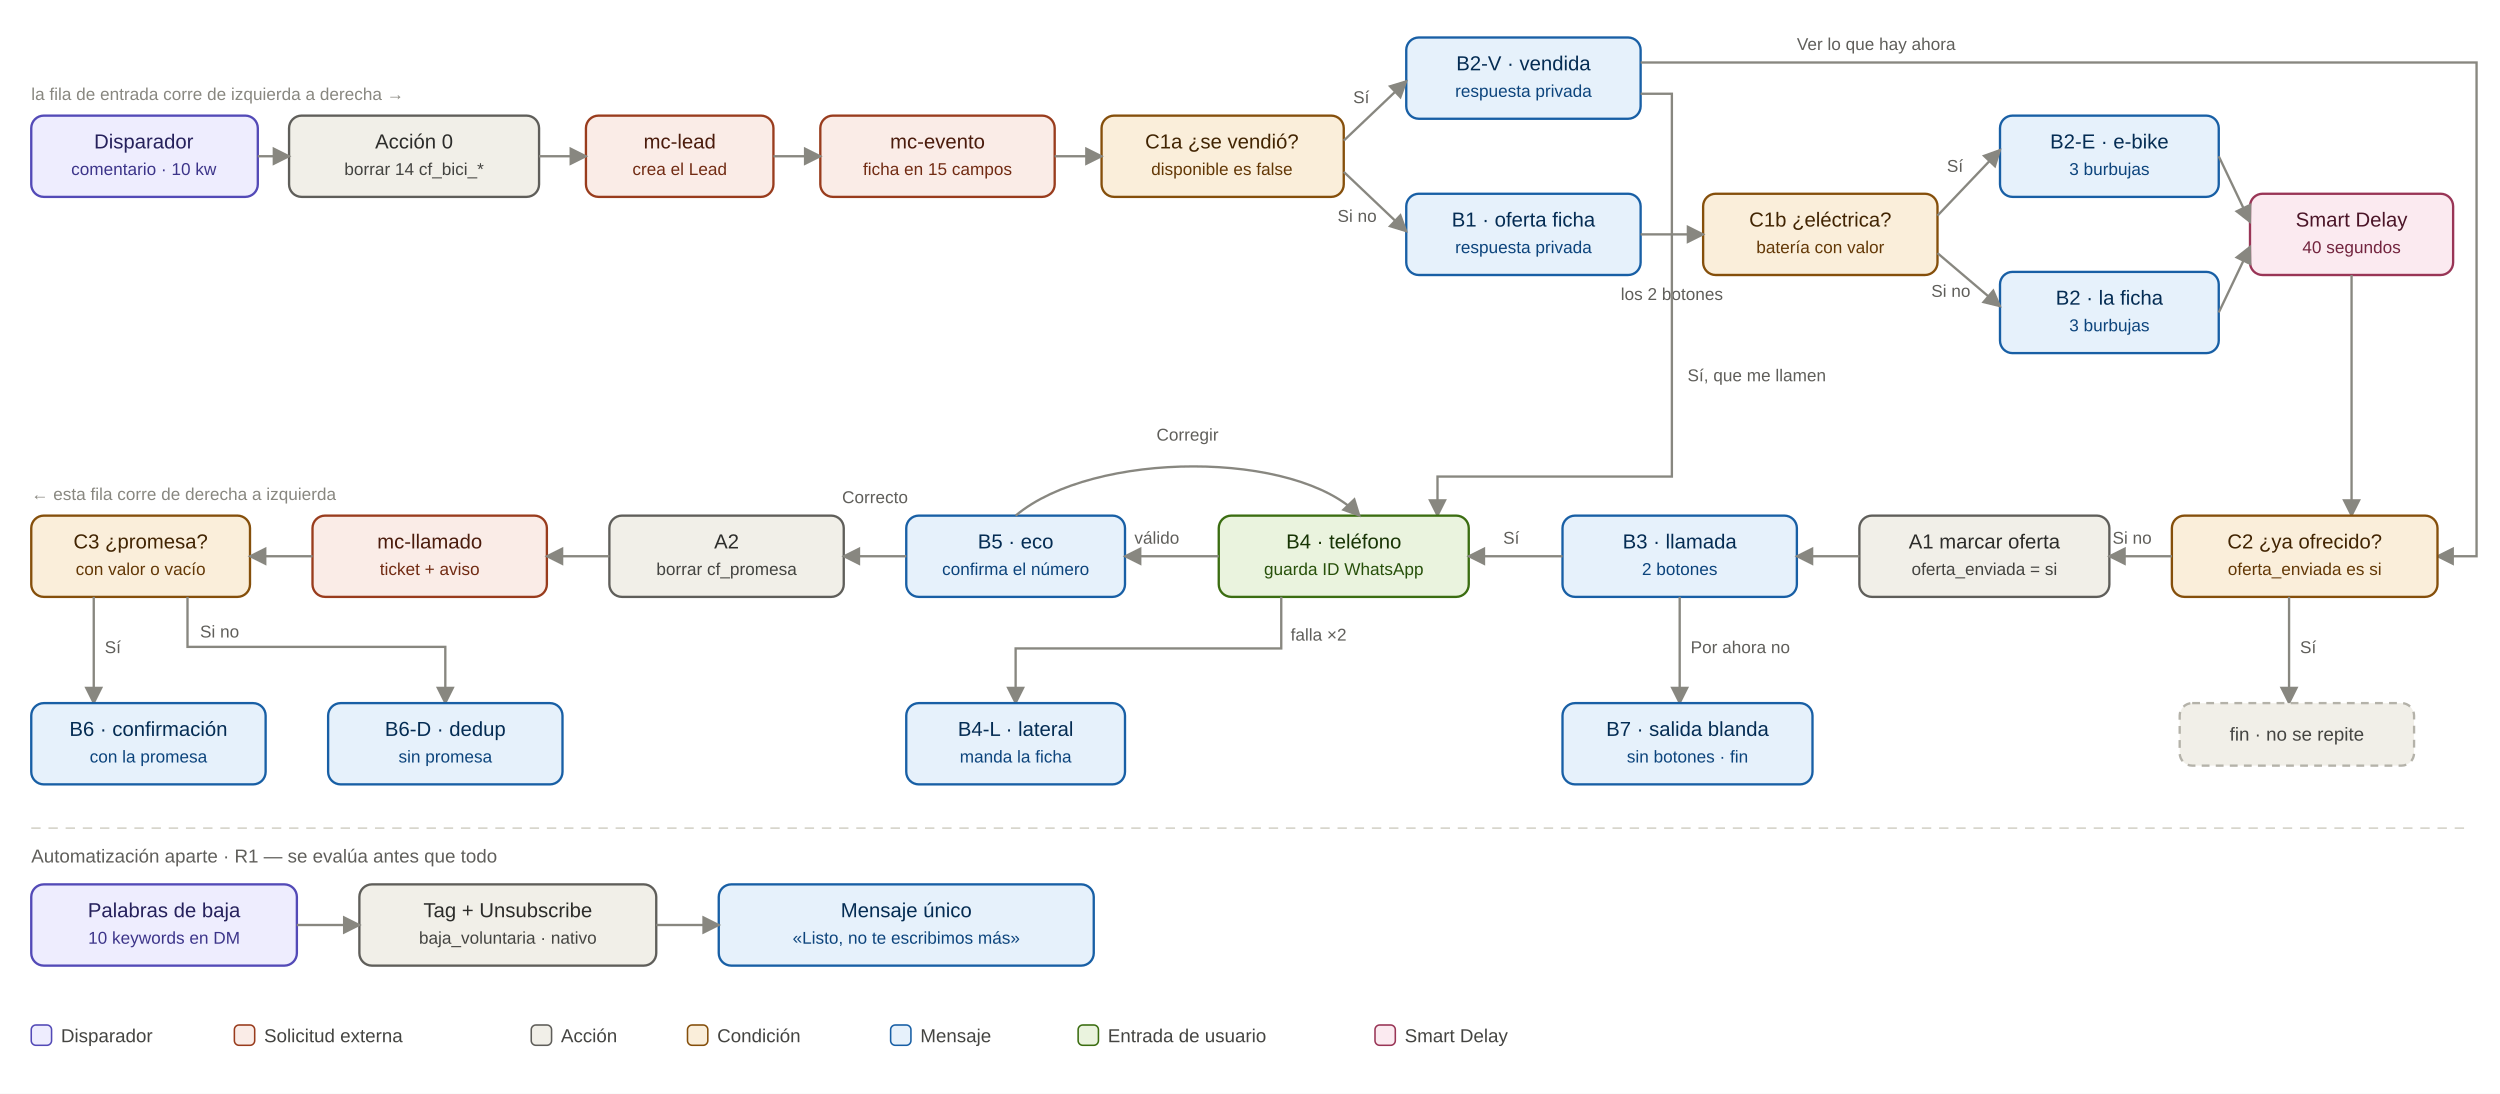
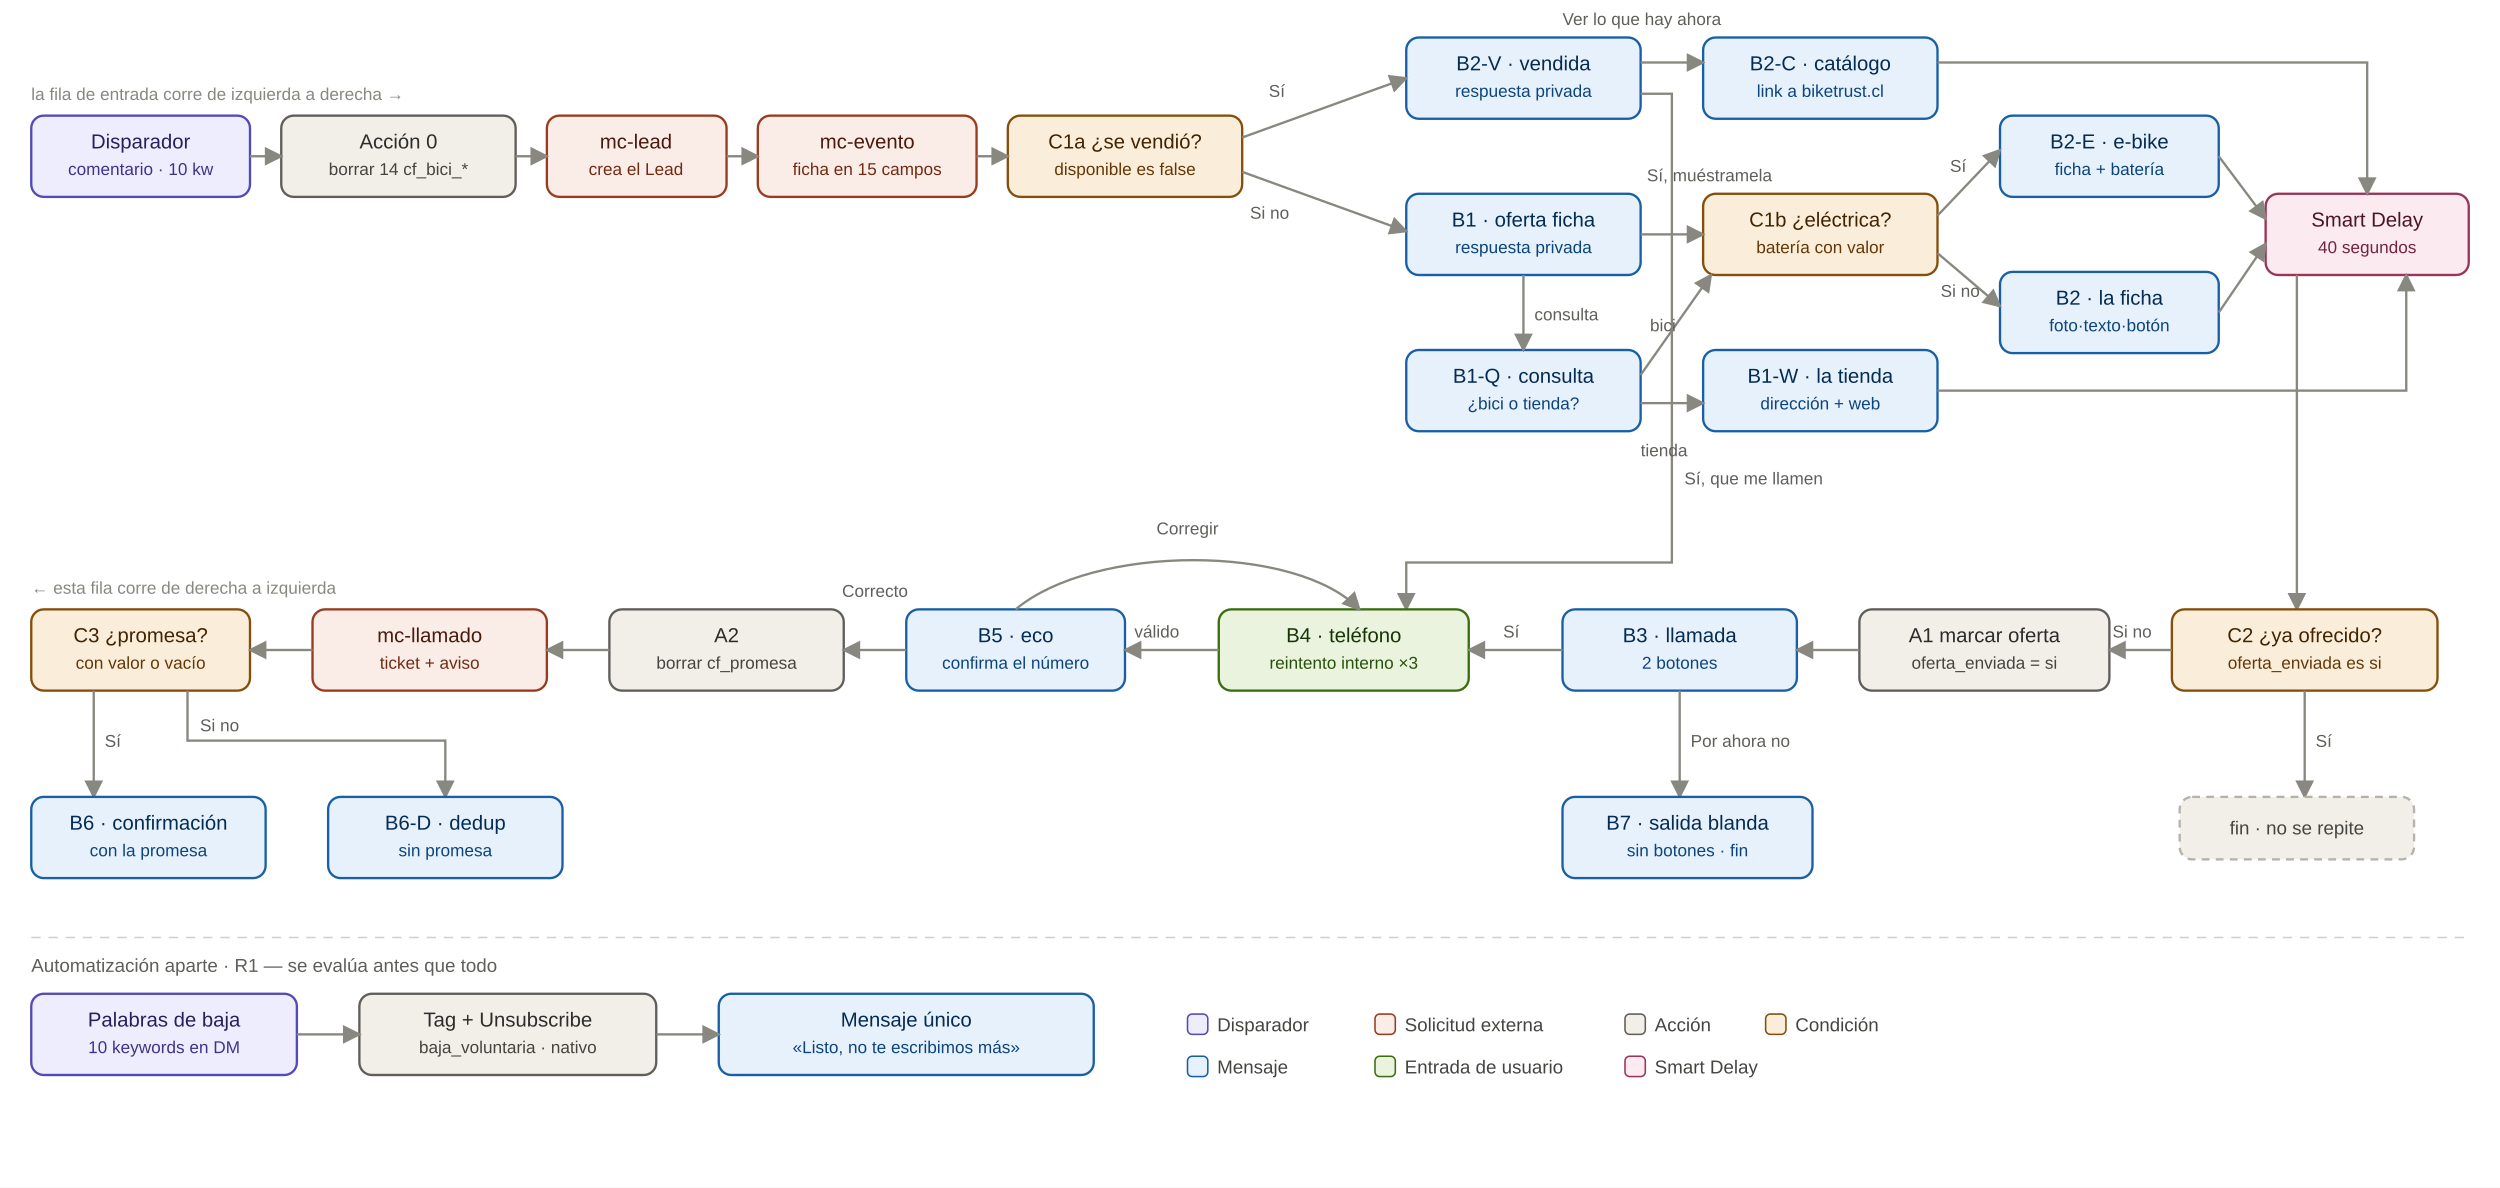
- <svg xmlns="http://www.w3.org/2000/svg" width="1600" height="700" viewBox="0 0 1600 700" font-family="Segoe UI, Arial, sans-serif" role="img" aria-labelledby="t d">
+ <svg xmlns="http://www.w3.org/2000/svg" width="1600" height="760" viewBox="0 0 1600 760" font-family="Segoe UI, Arial, sans-serif" role="img" aria-labelledby="t d">
  <defs>
    <marker id="ah" markerWidth="8" markerHeight="8" refX="7" refY="4" orient="auto">
      <path d="M0,0L8,4L0,8z" fill="#888780" />
    </marker>
  </defs>
-   <rect x="0" y="0" width="1600" height="700" fill="#FFFFFF" />
+   <rect x="0" y="0" width="1600" height="760" fill="#FFFFFF" />
  <text x="20" y="64" font-size="11" fill="#888780">la fila de entrada corre de izquierda a derecha →</text>
-   <rect x="20" y="74" width="145" height="52" rx="8" fill="#EEEDFE" stroke="#534AB7" stroke-width="1.5" />
-   <text x="92" y="95" font-size="13" font-weight="500" fill="#26215C" text-anchor="middle">Disparador</text>
-   <text x="92" y="112" font-size="11" fill="#3C3489" text-anchor="middle">comentario · 10 kw</text>
-   <rect x="185" y="74" width="160" height="52" rx="8" fill="#F1EFE8" stroke="#5F5E5A" stroke-width="1.5" />
-   <text x="265" y="95" font-size="13" font-weight="500" fill="#2C2C2A" text-anchor="middle">Acción 0</text>
-   <text x="265" y="112" font-size="11" fill="#444441" text-anchor="middle">borrar 14 cf_bici_*</text>
-   <rect x="375" y="74" width="120" height="52" rx="8" fill="#FAECE7" stroke="#993C1D" stroke-width="1.5" />
-   <text x="435" y="95" font-size="13" font-weight="500" fill="#4A1B0C" text-anchor="middle">mc-lead</text>
-   <text x="435" y="112" font-size="11" fill="#712B13" text-anchor="middle">crea el Lead</text>
-   <rect x="525" y="74" width="150" height="52" rx="8" fill="#FAECE7" stroke="#993C1D" stroke-width="1.5" />
-   <text x="600" y="95" font-size="13" font-weight="500" fill="#4A1B0C" text-anchor="middle">mc-evento</text>
-   <text x="600" y="112" font-size="11" fill="#712B13" text-anchor="middle">ficha en 15 campos</text>
-   <rect x="705" y="74" width="155" height="52" rx="8" fill="#FAEEDA" stroke="#854F0B" stroke-width="1.5" />
-   <text x="782" y="95" font-size="13" font-weight="500" fill="#412402" text-anchor="middle">C1a ¿se vendió?</text>
-   <text x="782" y="112" font-size="11" fill="#633806" text-anchor="middle">disponible es false</text>
+   <rect x="20" y="74" width="140" height="52" rx="8" fill="#EEEDFE" stroke="#534AB7" stroke-width="1.5" />
+   <text x="90" y="95" font-size="13" font-weight="500" fill="#26215C" text-anchor="middle">Disparador</text>
+   <text x="90" y="112" font-size="11" fill="#3C3489" text-anchor="middle">comentario · 10 kw</text>
+   <rect x="180" y="74" width="150" height="52" rx="8" fill="#F1EFE8" stroke="#5F5E5A" stroke-width="1.5" />
+   <text x="255" y="95" font-size="13" font-weight="500" fill="#2C2C2A" text-anchor="middle">Acción 0</text>
+   <text x="255" y="112" font-size="11" fill="#444441" text-anchor="middle">borrar 14 cf_bici_*</text>
+   <rect x="350" y="74" width="115" height="52" rx="8" fill="#FAECE7" stroke="#993C1D" stroke-width="1.5" />
+   <text x="407" y="95" font-size="13" font-weight="500" fill="#4A1B0C" text-anchor="middle">mc-lead</text>
+   <text x="407" y="112" font-size="11" fill="#712B13" text-anchor="middle">crea el Lead</text>
+   <rect x="485" y="74" width="140" height="52" rx="8" fill="#FAECE7" stroke="#993C1D" stroke-width="1.5" />
+   <text x="555" y="95" font-size="13" font-weight="500" fill="#4A1B0C" text-anchor="middle">mc-evento</text>
+   <text x="555" y="112" font-size="11" fill="#712B13" text-anchor="middle">ficha en 15 campos</text>
+   <rect x="645" y="74" width="150" height="52" rx="8" fill="#FAEEDA" stroke="#854F0B" stroke-width="1.5" />
+   <text x="720" y="95" font-size="13" font-weight="500" fill="#412402" text-anchor="middle">C1a ¿se vendió?</text>
+   <text x="720" y="112" font-size="11" fill="#633806" text-anchor="middle">disponible es false</text>
  <rect x="900" y="24" width="150" height="52" rx="8" fill="#E6F1FB" stroke="#185FA5" stroke-width="1.5" />
  <text x="975" y="45" font-size="13" font-weight="500" fill="#042C53" text-anchor="middle">B2-V · vendida</text>
  <text x="975" y="62" font-size="11" fill="#0C447C" text-anchor="middle">respuesta privada</text>
+   <rect x="1090" y="24" width="150" height="52" rx="8" fill="#E6F1FB" stroke="#185FA5" stroke-width="1.5" />
+   <text x="1165" y="45" font-size="13" font-weight="500" fill="#042C53" text-anchor="middle">B2-C · catálogo</text>
+   <text x="1165" y="62" font-size="11" fill="#0C447C" text-anchor="middle">link a biketrust.cl</text>
  <rect x="900" y="124" width="150" height="52" rx="8" fill="#E6F1FB" stroke="#185FA5" stroke-width="1.5" />
  <text x="975" y="145" font-size="13" font-weight="500" fill="#042C53" text-anchor="middle">B1 · oferta ficha</text>
  <text x="975" y="162" font-size="11" fill="#0C447C" text-anchor="middle">respuesta privada</text>
  <rect x="1090" y="124" width="150" height="52" rx="8" fill="#FAEEDA" stroke="#854F0B" stroke-width="1.5" />
  <text x="1165" y="145" font-size="13" font-weight="500" fill="#412402" text-anchor="middle">C1b ¿eléctrica?</text>
  <text x="1165" y="162" font-size="11" fill="#633806" text-anchor="middle">batería con valor</text>
+   <rect x="900" y="224" width="150" height="52" rx="8" fill="#E6F1FB" stroke="#185FA5" stroke-width="1.5" />
+   <text x="975" y="245" font-size="13" font-weight="500" fill="#042C53" text-anchor="middle">B1-Q · consulta</text>
+   <text x="975" y="262" font-size="11" fill="#0C447C" text-anchor="middle">¿bici o tienda?</text>
+   <rect x="1090" y="224" width="150" height="52" rx="8" fill="#E6F1FB" stroke="#185FA5" stroke-width="1.5" />
+   <text x="1165" y="245" font-size="13" font-weight="500" fill="#042C53" text-anchor="middle">B1-W · la tienda</text>
+   <text x="1165" y="262" font-size="11" fill="#0C447C" text-anchor="middle">dirección + web</text>
  <rect x="1280" y="74" width="140" height="52" rx="8" fill="#E6F1FB" stroke="#185FA5" stroke-width="1.5" />
  <text x="1350" y="95" font-size="13" font-weight="500" fill="#042C53" text-anchor="middle">B2-E · e-bike</text>
-   <text x="1350" y="112" font-size="11" fill="#0C447C" text-anchor="middle">3 burbujas</text>
+   <text x="1350" y="112" font-size="11" fill="#0C447C" text-anchor="middle">ficha + batería</text>
  <rect x="1280" y="174" width="140" height="52" rx="8" fill="#E6F1FB" stroke="#185FA5" stroke-width="1.5" />
  <text x="1350" y="195" font-size="13" font-weight="500" fill="#042C53" text-anchor="middle">B2 · la ficha</text>
-   <text x="1350" y="212" font-size="11" fill="#0C447C" text-anchor="middle">3 burbujas</text>
-   <rect x="1440" y="124" width="130" height="52" rx="8" fill="#FBEAF0" stroke="#993556" stroke-width="1.5" />
-   <text x="1505" y="145" font-size="13" font-weight="500" fill="#4B1528" text-anchor="middle">Smart Delay</text>
-   <text x="1505" y="162" font-size="11" fill="#72243E" text-anchor="middle">40 segundos</text>
-   <path d="M165,100 L185,100" stroke="#888780" stroke-width="1.5" fill="none" marker-end="url(#ah)" />
-   <path d="M345,100 L375,100" stroke="#888780" stroke-width="1.5" fill="none" marker-end="url(#ah)" />
-   <path d="M495,100 L525,100" stroke="#888780" stroke-width="1.5" fill="none" marker-end="url(#ah)" />
-   <path d="M675,100 L705,100" stroke="#888780" stroke-width="1.5" fill="none" marker-end="url(#ah)" />
-   <path d="M860,90 L900,52" stroke="#888780" stroke-width="1.5" fill="none" marker-end="url(#ah)" />
-   <text x="866" y="66" font-size="11" fill="#5F5E5A">Sí</text>
-   <path d="M860,110 L900,148" stroke="#888780" stroke-width="1.5" fill="none" marker-end="url(#ah)" />
-   <text x="856" y="142" font-size="11" fill="#5F5E5A">Si no</text>
+   <text x="1350" y="212" font-size="11" fill="#0C447C" text-anchor="middle">foto·texto·botón</text>
+   <rect x="1450" y="124" width="130" height="52" rx="8" fill="#FBEAF0" stroke="#993556" stroke-width="1.5" />
+   <text x="1515" y="145" font-size="13" font-weight="500" fill="#4B1528" text-anchor="middle">Smart Delay</text>
+   <text x="1515" y="162" font-size="11" fill="#72243E" text-anchor="middle">40 segundos</text>
+   <path d="M160,100 L180,100" stroke="#888780" stroke-width="1.5" fill="none" marker-end="url(#ah)" />
+   <path d="M330,100 L350,100" stroke="#888780" stroke-width="1.5" fill="none" marker-end="url(#ah)" />
+   <path d="M465,100 L485,100" stroke="#888780" stroke-width="1.5" fill="none" marker-end="url(#ah)" />
+   <path d="M625,100 L645,100" stroke="#888780" stroke-width="1.5" fill="none" marker-end="url(#ah)" />
+   <path d="M795,88 L900,50" stroke="#888780" stroke-width="1.5" fill="none" marker-end="url(#ah)" />
+   <text x="812" y="62" font-size="11" fill="#5F5E5A">Sí</text>
+   <path d="M795,110 L900,148" stroke="#888780" stroke-width="1.5" fill="none" marker-end="url(#ah)" />
+   <text x="800" y="140" font-size="11" fill="#5F5E5A">Si no</text>
+   <path d="M1050,40 L1090,40" stroke="#888780" stroke-width="1.5" fill="none" marker-end="url(#ah)" />
+   <text x="1000" y="16" font-size="11" fill="#5F5E5A">Ver lo que hay ahora</text>
+   <path d="M1050,60 L1070,60 L1070,360 L900,360 L900,390" stroke="#888780" stroke-width="1.5" fill="none" marker-end="url(#ah)" />
+   <text x="1078" y="310" font-size="11" fill="#5F5E5A">Sí, que me llamen</text>
+   <path d="M1240,40 L1515,40 L1515,124" stroke="#888780" stroke-width="1.5" fill="none" marker-end="url(#ah)" />
  <path d="M1050,150 L1090,150" stroke="#888780" stroke-width="1.5" fill="none" marker-end="url(#ah)" />
-   <text x="1070" y="192" font-size="11" fill="#5F5E5A" text-anchor="middle">los 2 botones</text>
+   <text x="1054" y="116" font-size="11" fill="#5F5E5A">Sí, muéstramela</text>
+   <path d="M975,176 L975,224" stroke="#888780" stroke-width="1.5" fill="none" marker-end="url(#ah)" />
+   <text x="982" y="205" font-size="11" fill="#5F5E5A">consulta</text>
+   <path d="M1050,240 L1095,176" stroke="#888780" stroke-width="1.5" fill="none" marker-end="url(#ah)" />
+   <text x="1056" y="212" font-size="11" fill="#5F5E5A">bici</text>
+   <path d="M1050,258 L1090,258" stroke="#888780" stroke-width="1.5" fill="none" marker-end="url(#ah)" />
+   <text x="1050" y="292" font-size="11" fill="#5F5E5A">tienda</text>
+   <path d="M1240,250 L1540,250 L1540,176" stroke="#888780" stroke-width="1.5" fill="none" marker-end="url(#ah)" />
  <path d="M1240,138 L1280,96" stroke="#888780" stroke-width="1.5" fill="none" marker-end="url(#ah)" />
-   <text x="1246" y="110" font-size="11" fill="#5F5E5A">Sí</text>
+   <text x="1248" y="110" font-size="11" fill="#5F5E5A">Sí</text>
  <path d="M1240,162 L1280,196" stroke="#888780" stroke-width="1.5" fill="none" marker-end="url(#ah)" />
-   <text x="1236" y="190" font-size="11" fill="#5F5E5A">Si no</text>
-   <path d="M1420,100 L1440,142" stroke="#888780" stroke-width="1.5" fill="none" marker-end="url(#ah)" />
-   <path d="M1420,200 L1440,158" stroke="#888780" stroke-width="1.5" fill="none" marker-end="url(#ah)" />
-   <path d="M1505,176 L1505,330" stroke="#888780" stroke-width="1.5" fill="none" marker-end="url(#ah)" />
-   <path d="M1050,60 L1070,60 L1070,305 L920,305 L920,330" stroke="#888780" stroke-width="1.5" fill="none" marker-end="url(#ah)" />
-   <text x="1080" y="244" font-size="11" fill="#5F5E5A">Sí, que me llamen</text>
-   <path d="M1050,40 L1585,40 L1585,356 L1560,356" stroke="#888780" stroke-width="1.5" fill="none" marker-end="url(#ah)" />
-   <text x="1150" y="32" font-size="11" fill="#5F5E5A">Ver lo que hay ahora</text>
-   <text x="20" y="320" font-size="11" fill="#888780">← esta fila corre de derecha a izquierda</text>
-   <rect x="1390" y="330" width="170" height="52" rx="8" fill="#FAEEDA" stroke="#854F0B" stroke-width="1.5" />
-   <text x="1475" y="351" font-size="13" font-weight="500" fill="#412402" text-anchor="middle">C2 ¿ya ofrecido?</text>
-   <text x="1475" y="368" font-size="11" fill="#633806" text-anchor="middle">oferta_enviada es si</text>
-   <rect x="1190" y="330" width="160" height="52" rx="8" fill="#F1EFE8" stroke="#5F5E5A" stroke-width="1.5" />
-   <text x="1270" y="351" font-size="13" font-weight="500" fill="#2C2C2A" text-anchor="middle">A1 marcar oferta</text>
-   <text x="1270" y="368" font-size="11" fill="#444441" text-anchor="middle">oferta_enviada = si</text>
-   <rect x="1000" y="330" width="150" height="52" rx="8" fill="#E6F1FB" stroke="#185FA5" stroke-width="1.5" />
-   <text x="1075" y="351" font-size="13" font-weight="500" fill="#042C53" text-anchor="middle">B3 · llamada</text>
-   <text x="1075" y="368" font-size="11" fill="#0C447C" text-anchor="middle">2 botones</text>
-   <rect x="780" y="330" width="160" height="52" rx="8" fill="#EAF3DE" stroke="#3B6D11" stroke-width="1.5" />
-   <text x="860" y="351" font-size="13" font-weight="500" fill="#173404" text-anchor="middle">B4 · teléfono</text>
-   <text x="860" y="368" font-size="11" fill="#27500A" text-anchor="middle">guarda ID WhatsApp</text>
-   <rect x="580" y="330" width="140" height="52" rx="8" fill="#E6F1FB" stroke="#185FA5" stroke-width="1.5" />
-   <text x="650" y="351" font-size="13" font-weight="500" fill="#042C53" text-anchor="middle">B5 · eco</text>
-   <text x="650" y="368" font-size="11" fill="#0C447C" text-anchor="middle">confirma el número</text>
-   <rect x="390" y="330" width="150" height="52" rx="8" fill="#F1EFE8" stroke="#5F5E5A" stroke-width="1.5" />
-   <text x="465" y="351" font-size="13" font-weight="500" fill="#2C2C2A" text-anchor="middle">A2</text>
-   <text x="465" y="368" font-size="11" fill="#444441" text-anchor="middle">borrar cf_promesa</text>
-   <rect x="200" y="330" width="150" height="52" rx="8" fill="#FAECE7" stroke="#993C1D" stroke-width="1.5" />
-   <text x="275" y="351" font-size="13" font-weight="500" fill="#4A1B0C" text-anchor="middle">mc-llamado</text>
-   <text x="275" y="368" font-size="11" fill="#712B13" text-anchor="middle">ticket + aviso</text>
-   <rect x="20" y="330" width="140" height="52" rx="8" fill="#FAEEDA" stroke="#854F0B" stroke-width="1.5" />
-   <text x="90" y="351" font-size="13" font-weight="500" fill="#412402" text-anchor="middle">C3 ¿promesa?</text>
-   <text x="90" y="368" font-size="11" fill="#633806" text-anchor="middle">con valor o vacío</text>
-   <path d="M1390,356 L1350,356" stroke="#888780" stroke-width="1.5" fill="none" marker-end="url(#ah)" />
-   <text x="1352" y="348" font-size="11" fill="#5F5E5A">Si no</text>
-   <path d="M1190,356 L1150,356" stroke="#888780" stroke-width="1.5" fill="none" marker-end="url(#ah)" />
-   <path d="M1000,356 L940,356" stroke="#888780" stroke-width="1.5" fill="none" marker-end="url(#ah)" />
-   <text x="962" y="348" font-size="11" fill="#5F5E5A">Sí</text>
-   <path d="M780,356 L720,356" stroke="#888780" stroke-width="1.5" fill="none" marker-end="url(#ah)" />
-   <text x="726" y="348" font-size="11" fill="#5F5E5A">válido</text>
-   <path d="M580,356 L540,356" stroke="#888780" stroke-width="1.5" fill="none" marker-end="url(#ah)" />
-   <text x="560" y="322" font-size="11" fill="#5F5E5A" text-anchor="middle">Correcto</text>
-   <path d="M390,356 L350,356" stroke="#888780" stroke-width="1.5" fill="none" marker-end="url(#ah)" />
-   <path d="M200,356 L160,356" stroke="#888780" stroke-width="1.5" fill="none" marker-end="url(#ah)" />
-   <path d="M650,330 C700,288 830,288 870,330" stroke="#888780" stroke-width="1.5" fill="none" marker-end="url(#ah)" />
-   <text x="760" y="282" font-size="11" fill="#5F5E5A" text-anchor="middle">Corregir</text>
-   <path d="M1465,382 L1465,450" stroke="#888780" stroke-width="1.5" fill="none" marker-end="url(#ah)" />
-   <text x="1472" y="418" font-size="11" fill="#5F5E5A">Sí</text>
-   <rect x="1395" y="450" width="150" height="40" rx="8" fill="#F1EFE8" stroke="#B4B2A9" stroke-width="1.5" stroke-dasharray="5 4" />
-   <text x="1470" y="474" font-size="12" fill="#444441" text-anchor="middle">fin · no se repite</text>
-   <path d="M1075,382 L1075,450" stroke="#888780" stroke-width="1.5" fill="none" marker-end="url(#ah)" />
-   <text x="1082" y="418" font-size="11" fill="#5F5E5A">Por ahora no</text>
-   <rect x="1000" y="450" width="160" height="52" rx="8" fill="#E6F1FB" stroke="#185FA5" stroke-width="1.5" />
-   <text x="1080" y="471" font-size="13" font-weight="500" fill="#042C53" text-anchor="middle">B7 · salida blanda</text>
-   <text x="1080" y="488" font-size="11" fill="#0C447C" text-anchor="middle">sin botones · fin</text>
-   <path d="M820,382 L820,415 L650,415 L650,450" stroke="#888780" stroke-width="1.5" fill="none" marker-end="url(#ah)" />
-   <text x="826" y="410" font-size="11" fill="#5F5E5A">falla ×2</text>
-   <rect x="580" y="450" width="140" height="52" rx="8" fill="#E6F1FB" stroke="#185FA5" stroke-width="1.5" />
-   <text x="650" y="471" font-size="13" font-weight="500" fill="#042C53" text-anchor="middle">B4-L · lateral</text>
-   <text x="650" y="488" font-size="11" fill="#0C447C" text-anchor="middle">manda la ficha</text>
-   <path d="M60,382 L60,450" stroke="#888780" stroke-width="1.5" fill="none" marker-end="url(#ah)" />
-   <text x="67" y="418" font-size="11" fill="#5F5E5A">Sí</text>
-   <path d="M120,382 L120,414 L285,414 L285,450" stroke="#888780" stroke-width="1.5" fill="none" marker-end="url(#ah)" />
-   <text x="128" y="408" font-size="11" fill="#5F5E5A">Si no</text>
-   <rect x="20" y="450" width="150" height="52" rx="8" fill="#E6F1FB" stroke="#185FA5" stroke-width="1.5" />
-   <text x="95" y="471" font-size="13" font-weight="500" fill="#042C53" text-anchor="middle">B6 · confirmación</text>
-   <text x="95" y="488" font-size="11" fill="#0C447C" text-anchor="middle">con la promesa</text>
-   <rect x="210" y="450" width="150" height="52" rx="8" fill="#E6F1FB" stroke="#185FA5" stroke-width="1.5" />
-   <text x="285" y="471" font-size="13" font-weight="500" fill="#042C53" text-anchor="middle">B6-D · dedup</text>
-   <text x="285" y="488" font-size="11" fill="#0C447C" text-anchor="middle">sin promesa</text>
-   <line x1="20" y1="530" x2="1580" y2="530" stroke="#D3D1C7" stroke-dasharray="6 5" />
-   <text x="20" y="552" font-size="12" font-weight="500" fill="#5F5E5A">Automatización aparte · R1 — se evalúa antes que todo</text>
-   <rect x="20" y="566" width="170" height="52" rx="8" fill="#EEEDFE" stroke="#534AB7" stroke-width="1.5" />
-   <text x="105" y="587" font-size="13" font-weight="500" fill="#26215C" text-anchor="middle">Palabras de baja</text>
-   <text x="105" y="604" font-size="11" fill="#3C3489" text-anchor="middle">10 keywords en DM</text>
-   <rect x="230" y="566" width="190" height="52" rx="8" fill="#F1EFE8" stroke="#5F5E5A" stroke-width="1.5" />
-   <text x="325" y="587" font-size="13" font-weight="500" fill="#2C2C2A" text-anchor="middle">Tag + Unsubscribe</text>
-   <text x="325" y="604" font-size="11" fill="#444441" text-anchor="middle">baja_voluntaria · nativo</text>
-   <rect x="460" y="566" width="240" height="52" rx="8" fill="#E6F1FB" stroke="#185FA5" stroke-width="1.5" />
-   <text x="580" y="587" font-size="13" font-weight="500" fill="#042C53" text-anchor="middle">Mensaje único</text>
-   <text x="580" y="604" font-size="11" fill="#0C447C" text-anchor="middle">«Listo, no te escribimos más»</text>
-   <path d="M190,592 L230,592" stroke="#888780" stroke-width="1.5" fill="none" marker-end="url(#ah)" />
-   <path d="M420,592 L460,592" stroke="#888780" stroke-width="1.5" fill="none" marker-end="url(#ah)" />
-   <rect x="20" y="656" width="13" height="13" rx="3" fill="#EEEDFE" stroke="#534AB7" />
-   <text x="39" y="667" font-size="12" fill="#444441">Disparador</text>
-   <rect x="150" y="656" width="13" height="13" rx="3" fill="#FAECE7" stroke="#993C1D" />
-   <text x="169" y="667" font-size="12" fill="#444441">Solicitud externa</text>
-   <rect x="340" y="656" width="13" height="13" rx="3" fill="#F1EFE8" stroke="#5F5E5A" />
-   <text x="359" y="667" font-size="12" fill="#444441">Acción</text>
-   <rect x="440" y="656" width="13" height="13" rx="3" fill="#FAEEDA" stroke="#854F0B" />
-   <text x="459" y="667" font-size="12" fill="#444441">Condición</text>
-   <rect x="570" y="656" width="13" height="13" rx="3" fill="#E6F1FB" stroke="#185FA5" />
-   <text x="589" y="667" font-size="12" fill="#444441">Mensaje</text>
-   <rect x="690" y="656" width="13" height="13" rx="3" fill="#EAF3DE" stroke="#3B6D11" />
-   <text x="709" y="667" font-size="12" fill="#444441">Entrada de usuario</text>
-   <rect x="880" y="656" width="13" height="13" rx="3" fill="#FBEAF0" stroke="#993556" />
-   <text x="899" y="667" font-size="12" fill="#444441">Smart Delay</text>
+   <text x="1242" y="190" font-size="11" fill="#5F5E5A">Si no</text>
+   <path d="M1420,100 L1450,140" stroke="#888780" stroke-width="1.5" fill="none" marker-end="url(#ah)" />
+   <path d="M1420,200 L1450,156" stroke="#888780" stroke-width="1.5" fill="none" marker-end="url(#ah)" />
+   <path d="M1470,176 L1470,390" stroke="#888780" stroke-width="1.5" fill="none" marker-end="url(#ah)" />
+   <text x="20" y="380" font-size="11" fill="#888780">← esta fila corre de derecha a izquierda</text>
+   <rect x="1390" y="390" width="170" height="52" rx="8" fill="#FAEEDA" stroke="#854F0B" stroke-width="1.5" />
+   <text x="1475" y="411" font-size="13" font-weight="500" fill="#412402" text-anchor="middle">C2 ¿ya ofrecido?</text>
+   <text x="1475" y="428" font-size="11" fill="#633806" text-anchor="middle">oferta_enviada es si</text>
+   <rect x="1190" y="390" width="160" height="52" rx="8" fill="#F1EFE8" stroke="#5F5E5A" stroke-width="1.5" />
+   <text x="1270" y="411" font-size="13" font-weight="500" fill="#2C2C2A" text-anchor="middle">A1 marcar oferta</text>
+   <text x="1270" y="428" font-size="11" fill="#444441" text-anchor="middle">oferta_enviada = si</text>
+   <rect x="1000" y="390" width="150" height="52" rx="8" fill="#E6F1FB" stroke="#185FA5" stroke-width="1.5" />
+   <text x="1075" y="411" font-size="13" font-weight="500" fill="#042C53" text-anchor="middle">B3 · llamada</text>
+   <text x="1075" y="428" font-size="11" fill="#0C447C" text-anchor="middle">2 botones</text>
+   <rect x="780" y="390" width="160" height="52" rx="8" fill="#EAF3DE" stroke="#3B6D11" stroke-width="1.5" />
+   <text x="860" y="411" font-size="13" font-weight="500" fill="#173404" text-anchor="middle">B4 · teléfono</text>
+   <text x="860" y="428" font-size="11" fill="#27500A" text-anchor="middle">reintento interno ×3</text>
+   <rect x="580" y="390" width="140" height="52" rx="8" fill="#E6F1FB" stroke="#185FA5" stroke-width="1.5" />
+   <text x="650" y="411" font-size="13" font-weight="500" fill="#042C53" text-anchor="middle">B5 · eco</text>
+   <text x="650" y="428" font-size="11" fill="#0C447C" text-anchor="middle">confirma el número</text>
+   <rect x="390" y="390" width="150" height="52" rx="8" fill="#F1EFE8" stroke="#5F5E5A" stroke-width="1.5" />
+   <text x="465" y="411" font-size="13" font-weight="500" fill="#2C2C2A" text-anchor="middle">A2</text>
+   <text x="465" y="428" font-size="11" fill="#444441" text-anchor="middle">borrar cf_promesa</text>
+   <rect x="200" y="390" width="150" height="52" rx="8" fill="#FAECE7" stroke="#993C1D" stroke-width="1.5" />
+   <text x="275" y="411" font-size="13" font-weight="500" fill="#4A1B0C" text-anchor="middle">mc-llamado</text>
+   <text x="275" y="428" font-size="11" fill="#712B13" text-anchor="middle">ticket + aviso</text>
+   <rect x="20" y="390" width="140" height="52" rx="8" fill="#FAEEDA" stroke="#854F0B" stroke-width="1.5" />
+   <text x="90" y="411" font-size="13" font-weight="500" fill="#412402" text-anchor="middle">C3 ¿promesa?</text>
+   <text x="90" y="428" font-size="11" fill="#633806" text-anchor="middle">con valor o vacío</text>
+   <path d="M1390,416 L1350,416" stroke="#888780" stroke-width="1.5" fill="none" marker-end="url(#ah)" />
+   <text x="1352" y="408" font-size="11" fill="#5F5E5A">Si no</text>
+   <path d="M1190,416 L1150,416" stroke="#888780" stroke-width="1.5" fill="none" marker-end="url(#ah)" />
+   <path d="M1000,416 L940,416" stroke="#888780" stroke-width="1.5" fill="none" marker-end="url(#ah)" />
+   <text x="962" y="408" font-size="11" fill="#5F5E5A">Sí</text>
+   <path d="M780,416 L720,416" stroke="#888780" stroke-width="1.5" fill="none" marker-end="url(#ah)" />
+   <text x="726" y="408" font-size="11" fill="#5F5E5A">válido</text>
+   <path d="M580,416 L540,416" stroke="#888780" stroke-width="1.5" fill="none" marker-end="url(#ah)" />
+   <text x="560" y="382" font-size="11" fill="#5F5E5A" text-anchor="middle">Correcto</text>
+   <path d="M390,416 L350,416" stroke="#888780" stroke-width="1.5" fill="none" marker-end="url(#ah)" />
+   <path d="M200,416 L160,416" stroke="#888780" stroke-width="1.5" fill="none" marker-end="url(#ah)" />
+   <path d="M650,390 C700,348 830,348 870,390" stroke="#888780" stroke-width="1.5" fill="none" marker-end="url(#ah)" />
+   <text x="760" y="342" font-size="11" fill="#5F5E5A" text-anchor="middle">Corregir</text>
+   <path d="M1475,442 L1475,510" stroke="#888780" stroke-width="1.5" fill="none" marker-end="url(#ah)" />
+   <text x="1482" y="478" font-size="11" fill="#5F5E5A">Sí</text>
+   <rect x="1395" y="510" width="150" height="40" rx="8" fill="#F1EFE8" stroke="#B4B2A9" stroke-width="1.5" stroke-dasharray="5 4" />
+   <text x="1470" y="534" font-size="12" fill="#444441" text-anchor="middle">fin · no se repite</text>
+   <path d="M1075,442 L1075,510" stroke="#888780" stroke-width="1.5" fill="none" marker-end="url(#ah)" />
+   <text x="1082" y="478" font-size="11" fill="#5F5E5A">Por ahora no</text>
+   <rect x="1000" y="510" width="160" height="52" rx="8" fill="#E6F1FB" stroke="#185FA5" stroke-width="1.5" />
+   <text x="1080" y="531" font-size="13" font-weight="500" fill="#042C53" text-anchor="middle">B7 · salida blanda</text>
+   <text x="1080" y="548" font-size="11" fill="#0C447C" text-anchor="middle">sin botones · fin</text>
+   <path d="M60,442 L60,510" stroke="#888780" stroke-width="1.5" fill="none" marker-end="url(#ah)" />
+   <text x="67" y="478" font-size="11" fill="#5F5E5A">Sí</text>
+   <path d="M120,442 L120,474 L285,474 L285,510" stroke="#888780" stroke-width="1.5" fill="none" marker-end="url(#ah)" />
+   <text x="128" y="468" font-size="11" fill="#5F5E5A">Si no</text>
+   <rect x="20" y="510" width="150" height="52" rx="8" fill="#E6F1FB" stroke="#185FA5" stroke-width="1.5" />
+   <text x="95" y="531" font-size="13" font-weight="500" fill="#042C53" text-anchor="middle">B6 · confirmación</text>
+   <text x="95" y="548" font-size="11" fill="#0C447C" text-anchor="middle">con la promesa</text>
+   <rect x="210" y="510" width="150" height="52" rx="8" fill="#E6F1FB" stroke="#185FA5" stroke-width="1.5" />
+   <text x="285" y="531" font-size="13" font-weight="500" fill="#042C53" text-anchor="middle">B6-D · dedup</text>
+   <text x="285" y="548" font-size="11" fill="#0C447C" text-anchor="middle">sin promesa</text>
+   <line x1="20" y1="600" x2="1580" y2="600" stroke="#D3D1C7" stroke-dasharray="6 5" />
+   <text x="20" y="622" font-size="12" font-weight="500" fill="#5F5E5A">Automatización aparte · R1 — se evalúa antes que todo</text>
+   <rect x="20" y="636" width="170" height="52" rx="8" fill="#EEEDFE" stroke="#534AB7" stroke-width="1.5" />
+   <text x="105" y="657" font-size="13" font-weight="500" fill="#26215C" text-anchor="middle">Palabras de baja</text>
+   <text x="105" y="674" font-size="11" fill="#3C3489" text-anchor="middle">10 keywords en DM</text>
+   <rect x="230" y="636" width="190" height="52" rx="8" fill="#F1EFE8" stroke="#5F5E5A" stroke-width="1.5" />
+   <text x="325" y="657" font-size="13" font-weight="500" fill="#2C2C2A" text-anchor="middle">Tag + Unsubscribe</text>
+   <text x="325" y="674" font-size="11" fill="#444441" text-anchor="middle">baja_voluntaria · nativo</text>
+   <rect x="460" y="636" width="240" height="52" rx="8" fill="#E6F1FB" stroke="#185FA5" stroke-width="1.5" />
+   <text x="580" y="657" font-size="13" font-weight="500" fill="#042C53" text-anchor="middle">Mensaje único</text>
+   <text x="580" y="674" font-size="11" fill="#0C447C" text-anchor="middle">«Listo, no te escribimos más»</text>
+   <path d="M190,662 L230,662" stroke="#888780" stroke-width="1.5" fill="none" marker-end="url(#ah)" />
+   <path d="M420,662 L460,662" stroke="#888780" stroke-width="1.5" fill="none" marker-end="url(#ah)" />
+   <rect x="760" y="649" width="13" height="13" rx="3" fill="#EEEDFE" stroke="#534AB7" />
+   <text x="779" y="660" font-size="12" fill="#444441">Disparador</text>
+   <rect x="880" y="649" width="13" height="13" rx="3" fill="#FAECE7" stroke="#993C1D" />
+   <text x="899" y="660" font-size="12" fill="#444441">Solicitud externa</text>
+   <rect x="1040" y="649" width="13" height="13" rx="3" fill="#F1EFE8" stroke="#5F5E5A" />
+   <text x="1059" y="660" font-size="12" fill="#444441">Acción</text>
+   <rect x="1130" y="649" width="13" height="13" rx="3" fill="#FAEEDA" stroke="#854F0B" />
+   <text x="1149" y="660" font-size="12" fill="#444441">Condición</text>
+   <rect x="760" y="676" width="13" height="13" rx="3" fill="#E6F1FB" stroke="#185FA5" />
+   <text x="779" y="687" font-size="12" fill="#444441">Mensaje</text>
+   <rect x="880" y="676" width="13" height="13" rx="3" fill="#EAF3DE" stroke="#3B6D11" />
+   <text x="899" y="687" font-size="12" fill="#444441">Entrada de usuario</text>
+   <rect x="1040" y="676" width="13" height="13" rx="3" fill="#FBEAF0" stroke="#993556" />
+   <text x="1059" y="687" font-size="12" fill="#444441">Smart Delay</text>
</svg>
